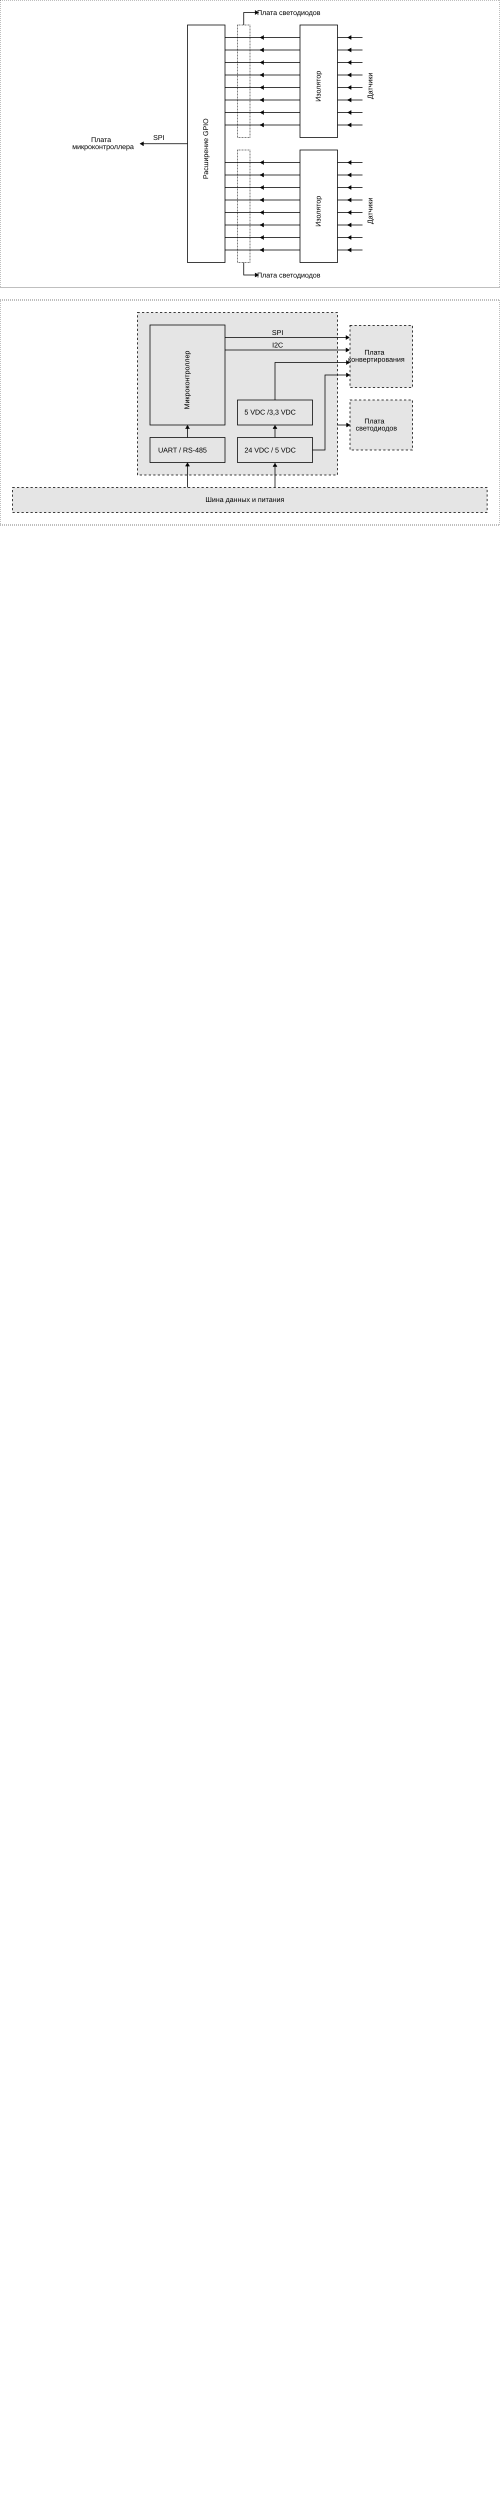
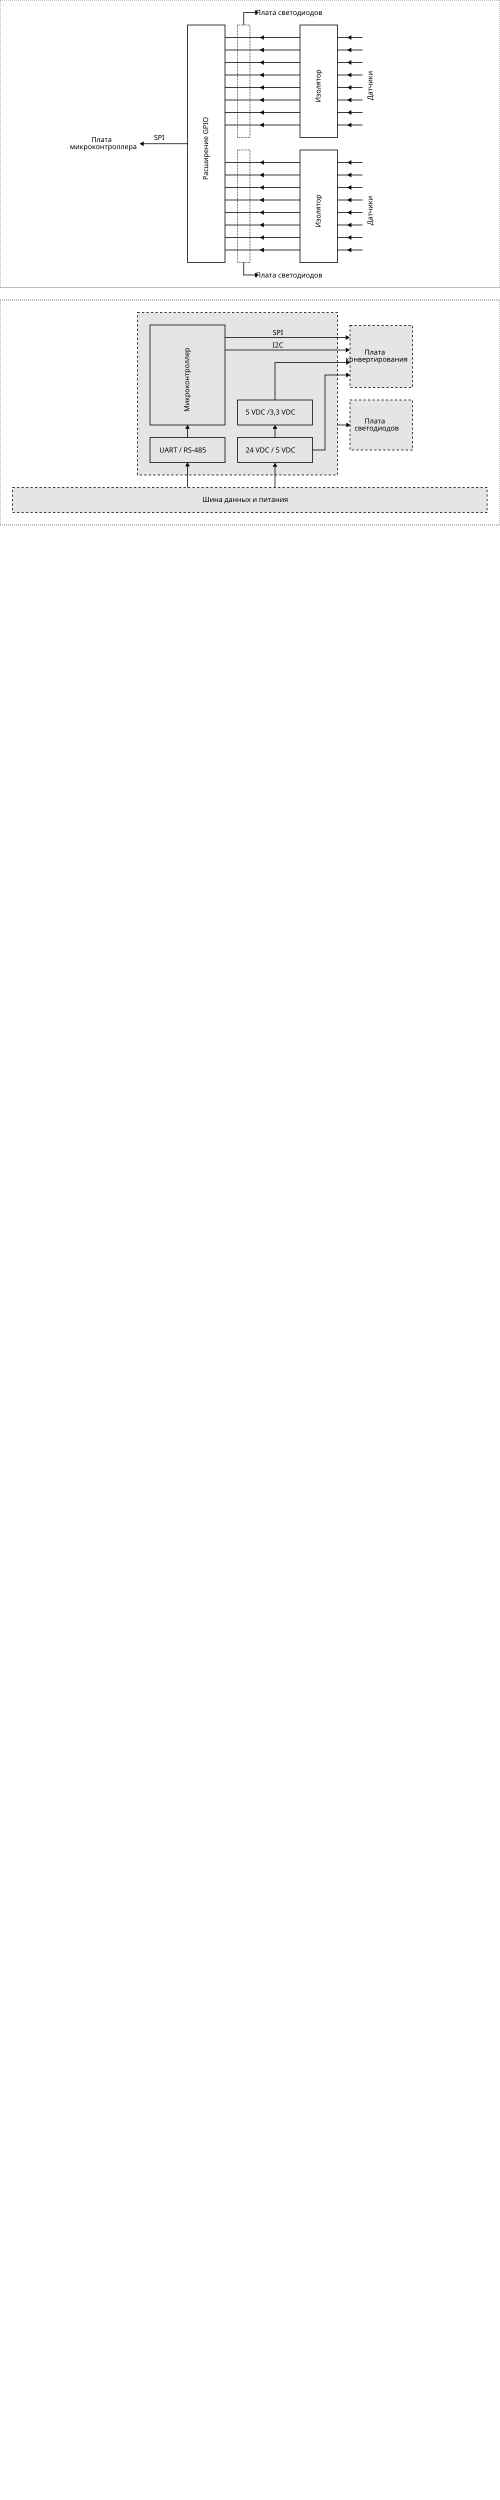
<svg xmlns="http://www.w3.org/2000/svg" width="200mm" height="1000mm" viewBox="0 0 200 1000" version="1.1" id="svg1">
  <defs id="defs1">
    <marker style="overflow:visible" id="Triangle" refX="0" refY="0" orient="auto-start-reverse" markerWidth="1" markerHeight="1" viewBox="0 0 1 1" preserveAspectRatio="xMidYMid" markerUnits="strokeWidth">
      <path transform="scale(0.5)" style="fill:context-stroke;fill-rule:evenodd;stroke:context-stroke;stroke-width:1pt" d="M 5.77,0 -2.88,5 V -5 Z" id="path135" />
    </marker>
    <marker style="overflow:visible" id="Triangle-7" refX="0" refY="0" orient="auto-start-reverse" markerWidth="1" markerHeight="1" viewBox="0 0 1 1" preserveAspectRatio="xMidYMid">
      <path transform="scale(0.5)" style="fill:context-stroke;fill-rule:evenodd;stroke:context-stroke;stroke-width:1pt" d="M 5.77,0 -2.88,5 V -5 Z" id="path135-5" />
    </marker>
    <marker style="overflow:visible" id="Triangle-9" refX="0" refY="0" orient="auto-start-reverse" markerWidth="1" markerHeight="1" viewBox="0 0 1 1" preserveAspectRatio="xMidYMid">
      <path transform="scale(0.5)" style="fill:context-stroke;fill-rule:evenodd;stroke:context-stroke;stroke-width:1pt" d="M 5.77,0 -2.88,5 V -5 Z" id="path135-1" />
    </marker>
    <marker style="overflow:visible" id="Triangle-3" refX="0" refY="0" orient="auto-start-reverse" markerWidth="1" markerHeight="1" viewBox="0 0 1 1" preserveAspectRatio="xMidYMid">
      <path transform="scale(0.5)" style="fill:context-stroke;fill-rule:evenodd;stroke:context-stroke;stroke-width:1pt" d="M 5.77,0 -2.88,5 V -5 Z" id="path135-6" />
    </marker>
    <marker style="overflow:visible" id="Triangle-1" refX="0" refY="0" orient="auto-start-reverse" markerWidth="1" markerHeight="1" viewBox="0 0 1 1" preserveAspectRatio="xMidYMid">
      <path transform="scale(0.5)" style="fill:context-stroke;fill-rule:evenodd;stroke:context-stroke;stroke-width:1pt" d="M 5.77,0 -2.88,5 V -5 Z" id="path135-8" />
    </marker>
    <marker style="overflow:visible" id="Triangle-2" refX="0" refY="0" orient="auto-start-reverse" markerWidth="1" markerHeight="1" viewBox="0 0 1 1" preserveAspectRatio="xMidYMid">
      <path transform="scale(0.5)" style="fill:context-stroke;fill-rule:evenodd;stroke:context-stroke;stroke-width:1pt" d="M 5.77,0 -2.88,5 V -5 Z" id="path135-3" />
    </marker>
    <marker style="overflow:visible" id="Triangle-8" refX="0" refY="0" orient="auto-start-reverse" markerWidth="1" markerHeight="1" viewBox="0 0 1 1" preserveAspectRatio="xMidYMid">
      <path transform="scale(0.5)" style="fill:context-stroke;fill-rule:evenodd;stroke:context-stroke;stroke-width:1pt" d="M 5.77,0 -2.88,5 V -5 Z" id="path135-9" />
    </marker>
    <marker style="overflow:visible" id="Triangle-29" refX="0" refY="0" orient="auto-start-reverse" markerWidth="1" markerHeight="1" viewBox="0 0 1 1" preserveAspectRatio="xMidYMid">
      <path transform="scale(0.5)" style="fill:context-stroke;fill-rule:evenodd;stroke:context-stroke;stroke-width:1pt" d="M 5.77,0 -2.88,5 V -5 Z" id="path135-31" />
    </marker>
    <marker style="overflow:visible" id="Triangle-75" refX="0" refY="0" orient="auto-start-reverse" markerWidth="1" markerHeight="1" viewBox="0 0 1 1" preserveAspectRatio="xMidYMid">
      <path transform="scale(0.5)" style="fill:context-stroke;fill-rule:evenodd;stroke:context-stroke;stroke-width:1pt" d="M 5.77,0 -2.88,5 V -5 Z" id="path135-35" />
    </marker>
    <marker style="overflow:visible" id="Triangle-7-6" refX="0" refY="0" orient="auto-start-reverse" markerWidth="1" markerHeight="1" viewBox="0 0 1 1" preserveAspectRatio="xMidYMid">
      <path transform="scale(0.5)" style="fill:context-stroke;fill-rule:evenodd;stroke:context-stroke;stroke-width:1pt" d="M 5.77,0 -2.88,5 V -5 Z" id="path135-5-2" />
    </marker>
    <marker style="overflow:visible" id="Triangle-9-9" refX="0" refY="0" orient="auto-start-reverse" markerWidth="1" markerHeight="1" viewBox="0 0 1 1" preserveAspectRatio="xMidYMid">
      <path transform="scale(0.5)" style="fill:context-stroke;fill-rule:evenodd;stroke:context-stroke;stroke-width:1pt" d="M 5.77,0 -2.88,5 V -5 Z" id="path135-1-1" />
    </marker>
    <marker style="overflow:visible" id="Triangle-3-2" refX="0" refY="0" orient="auto-start-reverse" markerWidth="1" markerHeight="1" viewBox="0 0 1 1" preserveAspectRatio="xMidYMid">
      <path transform="scale(0.5)" style="fill:context-stroke;fill-rule:evenodd;stroke:context-stroke;stroke-width:1pt" d="M 5.77,0 -2.88,5 V -5 Z" id="path135-6-7" />
    </marker>
    <marker style="overflow:visible" id="Triangle-1-0" refX="0" refY="0" orient="auto-start-reverse" markerWidth="1" markerHeight="1" viewBox="0 0 1 1" preserveAspectRatio="xMidYMid">
      <path transform="scale(0.5)" style="fill:context-stroke;fill-rule:evenodd;stroke:context-stroke;stroke-width:1pt" d="M 5.77,0 -2.88,5 V -5 Z" id="path135-8-9" />
    </marker>
    <marker style="overflow:visible" id="Triangle-2-3" refX="0" refY="0" orient="auto-start-reverse" markerWidth="1" markerHeight="1" viewBox="0 0 1 1" preserveAspectRatio="xMidYMid">
      <path transform="scale(0.5)" style="fill:context-stroke;fill-rule:evenodd;stroke:context-stroke;stroke-width:1pt" d="M 5.77,0 -2.88,5 V -5 Z" id="path135-3-6" />
    </marker>
    <marker style="overflow:visible" id="Triangle-8-0" refX="0" refY="0" orient="auto-start-reverse" markerWidth="1" markerHeight="1" viewBox="0 0 1 1" preserveAspectRatio="xMidYMid">
      <path transform="scale(0.5)" style="fill:context-stroke;fill-rule:evenodd;stroke:context-stroke;stroke-width:1pt" d="M 5.77,0 -2.88,5 V -5 Z" id="path135-9-6" />
    </marker>
    <marker style="overflow:visible" id="Triangle-29-2" refX="0" refY="0" orient="auto-start-reverse" markerWidth="1" markerHeight="1" viewBox="0 0 1 1" preserveAspectRatio="xMidYMid">
      <path transform="scale(0.5)" style="fill:context-stroke;fill-rule:evenodd;stroke:context-stroke;stroke-width:1pt" d="M 5.77,0 -2.88,5 V -5 Z" id="path135-31-6" />
    </marker>
    <marker style="overflow:visible" id="Triangle-89" refX="0" refY="0" orient="auto-start-reverse" markerWidth="1" markerHeight="1" viewBox="0 0 1 1" preserveAspectRatio="xMidYMid">
      <path transform="scale(0.5)" style="fill:context-stroke;fill-rule:evenodd;stroke:context-stroke;stroke-width:1pt" d="M 5.77,0 -2.88,5 V -5 Z" id="path135-7" />
    </marker>
    <marker style="overflow:visible" id="Triangle-6" refX="0" refY="0" orient="auto-start-reverse" markerWidth="1" markerHeight="1" viewBox="0 0 1 1" preserveAspectRatio="xMidYMid" markerUnits="strokeWidth">
      <path transform="scale(0.5)" style="fill:context-stroke;fill-rule:evenodd;stroke:context-stroke;stroke-width:1pt" d="M 5.77,0 -2.88,5 V -5 Z" id="path135-39" />
    </marker>
    <marker style="overflow:visible" id="Triangle-89-9" refX="0" refY="0" orient="auto-start-reverse" markerWidth="1" markerHeight="1" viewBox="0 0 1 1" preserveAspectRatio="xMidYMid">
      <path transform="scale(0.5)" style="fill:context-stroke;fill-rule:evenodd;stroke:context-stroke;stroke-width:1pt" d="M 5.77,0 -2.88,5 V -5 Z" id="path135-7-0" />
    </marker>
    <marker style="overflow:visible" id="Triangle-89-96" refX="0" refY="0" orient="auto-start-reverse" markerWidth="1" markerHeight="1" viewBox="0 0 1 1" preserveAspectRatio="xMidYMid">
      <path transform="scale(0.5)" style="fill:context-stroke;fill-rule:evenodd;stroke:context-stroke;stroke-width:1pt" d="M 5.77,0 -2.88,5 V -5 Z" id="path135-7-3" />
    </marker>
    <marker style="overflow:visible" id="Triangle-89-1" refX="0" refY="0" orient="auto-start-reverse" markerWidth="1" markerHeight="1" viewBox="0 0 1 1" preserveAspectRatio="xMidYMid">
      <path transform="scale(0.5)" style="fill:context-stroke;fill-rule:evenodd;stroke:context-stroke;stroke-width:1pt" d="M 5.77,0 -2.88,5 V -5 Z" id="path135-7-5" />
    </marker>
    <marker style="overflow:visible" id="Triangle-89-0" refX="0" refY="0" orient="auto-start-reverse" markerWidth="1" markerHeight="1" viewBox="0 0 1 1" preserveAspectRatio="xMidYMid">
      <path transform="scale(0.5)" style="fill:context-stroke;fill-rule:evenodd;stroke:context-stroke;stroke-width:1pt" d="M 5.77,0 -2.88,5 V -5 Z" id="path135-7-30" />
    </marker>
    <marker style="overflow:visible" id="Triangle-89-9-4" refX="0" refY="0" orient="auto-start-reverse" markerWidth="1" markerHeight="1" viewBox="0 0 1 1" preserveAspectRatio="xMidYMid">
      <path transform="scale(0.5)" style="fill:context-stroke;fill-rule:evenodd;stroke:context-stroke;stroke-width:1pt" d="M 5.77,0 -2.88,5 V -5 Z" id="path135-7-0-4" />
    </marker>
    <marker style="overflow:visible" id="Triangle-89-96-4" refX="0" refY="0" orient="auto-start-reverse" markerWidth="1" markerHeight="1" viewBox="0 0 1 1" preserveAspectRatio="xMidYMid">
      <path transform="scale(0.5)" style="fill:context-stroke;fill-rule:evenodd;stroke:context-stroke;stroke-width:1pt" d="M 5.77,0 -2.88,5 V -5 Z" id="path135-7-3-4" />
    </marker>
    <marker style="overflow:visible" id="Triangle-89-1-7" refX="0" refY="0" orient="auto-start-reverse" markerWidth="1" markerHeight="1" viewBox="0 0 1 1" preserveAspectRatio="xMidYMid">
      <path transform="scale(0.5)" style="fill:context-stroke;fill-rule:evenodd;stroke:context-stroke;stroke-width:1pt" d="M 5.77,0 -2.88,5 V -5 Z" id="path135-7-5-6" />
    </marker>
    <marker style="overflow:visible" id="Triangle-89-17" refX="0" refY="0" orient="auto-start-reverse" markerWidth="1" markerHeight="1" viewBox="0 0 1 1" preserveAspectRatio="xMidYMid">
      <path transform="scale(0.5)" style="fill:context-stroke;fill-rule:evenodd;stroke:context-stroke;stroke-width:1pt" d="M 5.77,0 -2.88,5 V -5 Z" id="path135-7-8" />
    </marker>
    <marker style="overflow:visible" id="Triangle-89-9-5" refX="0" refY="0" orient="auto-start-reverse" markerWidth="1" markerHeight="1" viewBox="0 0 1 1" preserveAspectRatio="xMidYMid">
      <path transform="scale(0.5)" style="fill:context-stroke;fill-rule:evenodd;stroke:context-stroke;stroke-width:1pt" d="M 5.77,0 -2.88,5 V -5 Z" id="path135-7-0-7" />
    </marker>
    <marker style="overflow:visible" id="Triangle-89-96-41" refX="0" refY="0" orient="auto-start-reverse" markerWidth="1" markerHeight="1" viewBox="0 0 1 1" preserveAspectRatio="xMidYMid">
      <path transform="scale(0.5)" style="fill:context-stroke;fill-rule:evenodd;stroke:context-stroke;stroke-width:1pt" d="M 5.77,0 -2.88,5 V -5 Z" id="path135-7-3-8" />
    </marker>
    <marker style="overflow:visible" id="Triangle-89-1-5" refX="0" refY="0" orient="auto-start-reverse" markerWidth="1" markerHeight="1" viewBox="0 0 1 1" preserveAspectRatio="xMidYMid">
      <path transform="scale(0.5)" style="fill:context-stroke;fill-rule:evenodd;stroke:context-stroke;stroke-width:1pt" d="M 5.77,0 -2.88,5 V -5 Z" id="path135-7-5-9" />
    </marker>
    <marker style="overflow:visible" id="Triangle-89-964" refX="0" refY="0" orient="auto-start-reverse" markerWidth="1" markerHeight="1" viewBox="0 0 1 1" preserveAspectRatio="xMidYMid">
      <path transform="scale(0.5)" style="fill:context-stroke;fill-rule:evenodd;stroke:context-stroke;stroke-width:1pt" d="M 5.77,0 -2.88,5 V -5 Z" id="path135-7-33" />
    </marker>
    <marker style="overflow:visible" id="Triangle-89-9-3" refX="0" refY="0" orient="auto-start-reverse" markerWidth="1" markerHeight="1" viewBox="0 0 1 1" preserveAspectRatio="xMidYMid">
      <path transform="scale(0.5)" style="fill:context-stroke;fill-rule:evenodd;stroke:context-stroke;stroke-width:1pt" d="M 5.77,0 -2.88,5 V -5 Z" id="path135-7-0-8" />
    </marker>
    <marker style="overflow:visible" id="Triangle-89-96-6" refX="0" refY="0" orient="auto-start-reverse" markerWidth="1" markerHeight="1" viewBox="0 0 1 1" preserveAspectRatio="xMidYMid">
      <path transform="scale(0.5)" style="fill:context-stroke;fill-rule:evenodd;stroke:context-stroke;stroke-width:1pt" d="M 5.77,0 -2.88,5 V -5 Z" id="path135-7-3-0" />
    </marker>
    <marker style="overflow:visible" id="Triangle-89-1-4" refX="0" refY="0" orient="auto-start-reverse" markerWidth="1" markerHeight="1" viewBox="0 0 1 1" preserveAspectRatio="xMidYMid">
      <path transform="scale(0.5)" style="fill:context-stroke;fill-rule:evenodd;stroke:context-stroke;stroke-width:1pt" d="M 5.77,0 -2.88,5 V -5 Z" id="path135-7-5-8" />
    </marker>
    <marker style="overflow:visible" id="Triangle-87" refX="0" refY="0" orient="auto-start-reverse" markerWidth="1" markerHeight="1" viewBox="0 0 1 1" preserveAspectRatio="xMidYMid" markerUnits="strokeWidth">
      <path transform="scale(0.5)" style="fill:context-stroke;fill-rule:evenodd;stroke:context-stroke;stroke-width:1pt" d="M 5.77,0 -2.88,5 V -5 Z" id="path135-92" />
    </marker>
    <marker style="overflow:visible" id="Triangle-87-5" refX="0" refY="0" orient="auto-start-reverse" markerWidth="1" markerHeight="1" viewBox="0 0 1 1" preserveAspectRatio="xMidYMid" markerUnits="strokeWidth">
      <path transform="scale(0.5)" style="fill:context-stroke;fill-rule:evenodd;stroke:context-stroke;stroke-width:1pt" d="M 5.77,0 -2.88,5 V -5 Z" id="path135-92-9" />
    </marker>
    <marker style="overflow:visible" id="Triangle-87-5-6" refX="0" refY="0" orient="auto-start-reverse" markerWidth="1" markerHeight="1" viewBox="0 0 1 1" preserveAspectRatio="xMidYMid" markerUnits="strokeWidth">
      <path transform="scale(0.5)" style="fill:context-stroke;fill-rule:evenodd;stroke:context-stroke;stroke-width:1pt" d="M 5.77,0 -2.88,5 V -5 Z" id="path135-92-9-1" />
    </marker>
    <marker style="overflow:visible" id="Triangle-87-5-6-0" refX="0" refY="0" orient="auto-start-reverse" markerWidth="1" markerHeight="1" viewBox="0 0 1 1" preserveAspectRatio="xMidYMid" markerUnits="strokeWidth">
      <path transform="scale(0.5)" style="fill:context-stroke;fill-rule:evenodd;stroke:context-stroke;stroke-width:1pt" d="M 5.77,0 -2.88,5 V -5 Z" id="path135-92-9-1-6" />
    </marker>
    <marker style="overflow:visible" id="Triangle-87-5-6-0-7" refX="0" refY="0" orient="auto-start-reverse" markerWidth="1" markerHeight="1" viewBox="0 0 1 1" preserveAspectRatio="xMidYMid" markerUnits="strokeWidth">
      <path transform="scale(0.5)" style="fill:context-stroke;fill-rule:evenodd;stroke:context-stroke;stroke-width:1pt" d="M 5.77,0 -2.88,5 V -5 Z" id="path135-92-9-1-6-6" />
    </marker>
    <marker style="overflow:visible" id="Triangle-87-5-6-7" refX="0" refY="0" orient="auto-start-reverse" markerWidth="1" markerHeight="1" viewBox="0 0 1 1" preserveAspectRatio="xMidYMid" markerUnits="strokeWidth">
      <path transform="scale(0.5)" style="fill:context-stroke;fill-rule:evenodd;stroke:context-stroke;stroke-width:1pt" d="M 5.77,0 -2.88,5 V -5 Z" id="path135-92-9-1-4" />
    </marker>
  </defs>
  <g id="layer1">
    <rect style="fill:none;stroke:#000000;stroke-width:0.2;stroke-dasharray:0.4, 0.4;stroke-dashoffset:0;stroke-opacity:1" id="rect1" width="200" height="115" x="-4.6912414e-06" y="9.3662295e-23" />
    <rect style="fill:none;stroke:#000000;stroke-width:0.2;stroke-dasharray:0.4, 0.4;stroke-dashoffset:0;stroke-opacity:1" id="rect1-1" width="200" height="90" x="0" y="120" />
    <rect style="fill:none;stroke:#000000;stroke-width:0.3;stroke-dasharray:none;stroke-opacity:1" id="rect1-5" width="15" height="45" x="120" y="10" />
    <rect style="fill:none;fill-opacity:1;stroke:#000000;stroke-width:0.2;stroke-dasharray:0.4, 0.2;stroke-dashoffset:0;stroke-opacity:1" id="rect1-5-9" width="5" height="45" x="95" y="10" />
    <rect style="fill:none;fill-opacity:1;stroke:#000000;stroke-width:0.2;stroke-dasharray:0.4, 0.2;stroke-dashoffset:0;stroke-opacity:1" id="rect1-5-9-8" width="5" height="45" x="95" y="60" />
    <rect style="fill:none;stroke:#000000;stroke-width:0.3;stroke-dasharray:none;stroke-opacity:1" id="rect1-5-2" width="15" height="95" x="75" y="10" />
    <rect style="fill:#e5e5e5;fill-opacity:1;stroke:#000000;stroke-width:0.3;stroke-dasharray:0.9, 0.9;stroke-dashoffset:0;stroke-opacity:1" id="rect1-5-2-1-03-9-0" width="80" height="65" x="55" y="125" />
    <rect style="fill:none;stroke:#000000;stroke-width:0.3;stroke-dasharray:none;stroke-opacity:1" id="rect1-5-2-1" width="30" height="40" x="60" y="130" />
    <rect style="fill:#e5e5e5;fill-opacity:1;stroke:#000000;stroke-width:0.3;stroke-dasharray:0.9, 0.9;stroke-dashoffset:0;stroke-opacity:1" id="rect1-5-2-1-03" width="25" height="20" x="140" y="160" />
    <rect style="fill:#e5e5e5;fill-opacity:1;stroke:#000000;stroke-width:0.3;stroke-dasharray:0.9, 0.9;stroke-dashoffset:0;stroke-opacity:1" id="rect1-5-2-1-03-9" width="25" height="24.85" x="140" y="130.15" />
-     <text xml:space="preserve" style="font-size:2.822px;line-height:1;font-family:Arial;-inkscape-font-specification:'Arial, Normal';text-align:center;letter-spacing:0px;writing-mode:lr-tb;direction:ltr;text-anchor:middle;fill:#000000;fill-opacity:1;stroke:none;stroke-width:0.3;stroke-dasharray:none;stroke-dashoffset:0;stroke-opacity:1" x="152.503" y="141.894" id="text3-5-0-5-9">
-       <tspan style="stroke-width:0.3" x="152.503" y="141.894" id="tspan4-8-6-3-1">Плата</tspan>
-       <tspan style="stroke-width:0.3" x="152.503" y="144.716" id="tspan3-2">конвертирования</tspan>
+     <text xml:space="preserve" style="font-style:normal;font-variant:normal;font-weight:normal;font-stretch:normal;font-size:2.822px;line-height:1;font-family:'PT Sans';-inkscape-font-specification:'PT Sans, Normal';font-variant-ligatures:normal;font-variant-caps:normal;font-variant-numeric:normal;font-variant-east-asian:normal;text-align:center;letter-spacing:0px;writing-mode:lr-tb;direction:ltr;text-anchor:middle;fill:#000000;fill-opacity:1;stroke:none;stroke-width:0.3;stroke-dasharray:none;stroke-dashoffset:0;stroke-opacity:1" x="152.489" y="141.869" id="text3-5-0-5-9">
+       <tspan style="font-style:normal;font-variant:normal;font-weight:normal;font-stretch:normal;font-size:2.822px;font-family:'PT Sans';-inkscape-font-specification:'PT Sans, Normal';font-variant-ligatures:normal;font-variant-caps:normal;font-variant-numeric:normal;font-variant-east-asian:normal;stroke-width:0.3" x="152.489" y="141.869" id="tspan4-8-6-3-1">Плата</tspan>
+       <tspan style="font-style:normal;font-variant:normal;font-weight:normal;font-stretch:normal;font-size:2.822px;font-family:'PT Sans';-inkscape-font-specification:'PT Sans, Normal';font-variant-ligatures:normal;font-variant-caps:normal;font-variant-numeric:normal;font-variant-east-asian:normal;stroke-width:0.3" x="152.489" y="144.692" id="tspan3-2">конвертирования</tspan>
    </text>
    <rect style="fill:none;stroke:#000000;stroke-width:0.3;stroke-dasharray:none;stroke-opacity:1" id="rect1-5-2-1-0" width="30" height="10" x="60" y="175" />
    <rect style="fill:#e5e5e5;fill-opacity:1;stroke:#000000;stroke-width:0.3;stroke-dasharray:0.9, 0.9;stroke-dashoffset:0;stroke-opacity:1" id="rect1-5-2-1-0-9" width="189.85" height="10" x="5" y="195" />
    <path style="fill:none;stroke:#000000;stroke-width:0.3;stroke-linejoin:miter;stroke-miterlimit:4;stroke-dasharray:none;marker-mid:url(#Triangle)" d="m 145,15 h -5 -5" id="path24" />
    <path style="fill:none;stroke:#000000;stroke-width:0.3;stroke-linejoin:miter;stroke-miterlimit:4;stroke-dasharray:none;marker-end:url(#Triangle)" d="M 90,135 H 114.421 138.841" id="path24-2" />
    <path style="fill:none;stroke:#000000;stroke-width:0.3;stroke-linejoin:miter;stroke-miterlimit:4;stroke-dasharray:none;marker-end:url(#Triangle-87)" d="m 90,140 h 24.425 24.425" id="path24-2-2" />
    <path style="fill:none;stroke:#000000;stroke-width:0.3;stroke-linejoin:miter;stroke-miterlimit:4;stroke-dasharray:none;marker-end:url(#Triangle-87-5)" d="m 134.97,170 h 2.061 2.061" id="path24-2-2-2" />
    <path style="fill:none;stroke:#000000;stroke-width:0.3;stroke-linejoin:miter;stroke-miterlimit:4;stroke-dasharray:none;marker-end:url(#Triangle-87-5-6)" d="M 110,174.987 V 173 171.013" id="path24-2-2-2-6" />
    <path style="fill:none;stroke:#000000;stroke-width:0.3;stroke-linejoin:miter;stroke-miterlimit:4;stroke-dasharray:none;marker-end:url(#Triangle-87-5-6-7)" d="m 75,174.993 v -1.987 -1.987" id="path24-2-2-2-6-2" />
    <path style="fill:none;stroke:#000000;stroke-width:0.3;stroke-linejoin:miter;stroke-miterlimit:4;stroke-dasharray:none;marker-end:url(#Triangle-87-5-6-0)" d="m 110,195 v -4.405 -4.405" id="path24-2-2-2-6-5" />
    <path style="fill:none;stroke:#000000;stroke-width:0.3;stroke-linejoin:miter;stroke-miterlimit:4;stroke-dasharray:none;marker-end:url(#Triangle-87-5-6-0-7)" d="m 75,195 v -4.5 -4.5" id="path24-2-2-2-6-5-6" />
    <path style="fill:none;stroke:#000000;stroke-width:0.3;stroke-linejoin:miter;stroke-miterlimit:4;stroke-dasharray:none;marker-mid:url(#Triangle-7)" d="m 145,20 h -5 -5" id="path24-5" />
    <path style="fill:none;stroke:#000000;stroke-width:0.3;stroke-linejoin:miter;stroke-miterlimit:4;stroke-dasharray:none;marker-mid:url(#Triangle-9)" d="m 145,25 h -5 -5" id="path24-7" />
    <path style="fill:none;stroke:#000000;stroke-width:0.3;stroke-linejoin:miter;stroke-miterlimit:4;stroke-dasharray:none;marker-mid:url(#Triangle-3)" d="m 145,30 h -5 -5" id="path24-6" />
    <path style="fill:none;stroke:#000000;stroke-width:0.3;stroke-linejoin:miter;stroke-miterlimit:4;stroke-dasharray:none;marker-mid:url(#Triangle-1)" d="m 145,35 h -5 -5" id="path24-9" />
    <path style="fill:none;stroke:#000000;stroke-width:0.3;stroke-linejoin:miter;stroke-miterlimit:4;stroke-dasharray:none;marker-mid:url(#Triangle-2)" d="m 145,40 h -5 -5" id="path24-59" />
    <path style="fill:none;stroke:#000000;stroke-width:0.3;stroke-linejoin:miter;stroke-miterlimit:4;stroke-dasharray:none;marker-mid:url(#Triangle-8)" d="m 145,45 h -5 -5" id="path24-3" />
    <path style="fill:none;stroke:#000000;stroke-width:0.3;stroke-linejoin:miter;stroke-miterlimit:4;stroke-dasharray:none;marker-mid:url(#Triangle-29)" d="m 145,50 h -5 -5" id="path24-4" />
    <path style="fill:none;stroke:#000000;stroke-width:0.3;stroke-linejoin:miter;stroke-miterlimit:4;stroke-dasharray:none;marker-end:url(#Triangle-7)" d="M 75,57.5 H 65.963 56.926" id="path24-4-8" />
    <path style="fill:none;stroke:#000000;stroke-width:0.3;stroke-linejoin:miter;stroke-miterlimit:4;stroke-dasharray:none;marker-mid:url(#Triangle-89)" d="m 120,15 h -15 -15" id="path24-1" />
    <path style="fill:none;stroke:#000000;stroke-width:0.3;stroke-linejoin:miter;stroke-miterlimit:4;stroke-dasharray:none;marker-mid:url(#Triangle-89-9)" d="M 120,20 H 105 90" id="path24-1-8" />
    <rect style="fill:none;stroke:#000000;stroke-width:0.3;stroke-dasharray:none;stroke-opacity:1" id="rect1-5-8" width="15" height="45" x="120" y="60" />
    <path style="fill:none;stroke:#000000;stroke-width:0.3;stroke-linejoin:miter;stroke-miterlimit:4;stroke-dasharray:none;marker-mid:url(#Triangle-75)" d="m 145,65 h -5 -5" id="path24-79" />
    <path style="fill:none;stroke:#000000;stroke-width:0.3;stroke-linejoin:miter;stroke-miterlimit:4;stroke-dasharray:none;marker-mid:url(#Triangle-7-6)" d="m 145,70 h -5 -5" id="path24-5-2" />
    <path style="fill:none;stroke:#000000;stroke-width:0.3;stroke-linejoin:miter;stroke-miterlimit:4;stroke-dasharray:none;marker-mid:url(#Triangle-9-9)" d="m 145,75 h -5 -5" id="path24-7-0" />
    <path style="fill:none;stroke:#000000;stroke-width:0.3;stroke-linejoin:miter;stroke-miterlimit:4;stroke-dasharray:none;marker-mid:url(#Triangle-3-2)" d="m 145,80 h -5 -5" id="path24-6-2" />
    <path style="fill:none;stroke:#000000;stroke-width:0.3;stroke-linejoin:miter;stroke-miterlimit:4;stroke-dasharray:none;marker-mid:url(#Triangle-1-0)" d="m 145,85 h -5 -5" id="path24-9-3" />
    <path style="fill:none;stroke:#000000;stroke-width:0.3;stroke-linejoin:miter;stroke-miterlimit:4;stroke-dasharray:none;marker-mid:url(#Triangle-2-3)" d="m 145,90 h -5 -5" id="path24-59-7" />
    <path style="fill:none;stroke:#000000;stroke-width:0.3;stroke-linejoin:miter;stroke-miterlimit:4;stroke-dasharray:none;marker-mid:url(#Triangle-8-0)" d="m 145,95 h -5 -5" id="path24-3-5" />
    <path style="fill:none;stroke:#000000;stroke-width:0.3;stroke-linejoin:miter;stroke-miterlimit:4;stroke-dasharray:none;marker-mid:url(#Triangle-29-2)" d="m 145,100 h -5 -5" id="path24-4-9" />
    <path style="fill:none;fill-opacity:1;stroke:#000000;stroke-width:0.3;stroke-dasharray:none;stroke-dashoffset:0;marker-end:url(#Triangle)" d="M 97.5,10 V 5 H 102.5" id="path1" />
-     <text xml:space="preserve" style="font-size:2.822px;line-height:1;font-family:Arial;-inkscape-font-specification:'Arial, Normal';text-align:center;letter-spacing:0px;writing-mode:lr-tb;direction:ltr;text-anchor:middle;fill:#000000;fill-opacity:1;stroke:none;stroke-width:0.1;stroke-dasharray:none;stroke-dashoffset:0;stroke-opacity:1" x="117.463" y="6.02" id="text1">
-       <tspan id="tspan1" style="fill:#000000;fill-opacity:1;stroke:none;stroke-width:0.1;stroke-dasharray:none;stroke-opacity:1" x="117.463" y="6.02">Плата светодиодов</tspan>
-     </text>
-     <text xml:space="preserve" style="font-size:2.822px;line-height:1;font-family:Arial;-inkscape-font-specification:'Arial, Normal';text-align:center;letter-spacing:0px;writing-mode:lr-tb;direction:ltr;text-anchor:middle;fill:#000000;fill-opacity:1;stroke:none;stroke-width:0.1;stroke-dasharray:none;stroke-dashoffset:0;stroke-opacity:1" x="43.175" y="56.819" id="text1-0">
-       <tspan id="tspan1-5" style="fill:#000000;fill-opacity:1;stroke:none;stroke-width:0.1;stroke-dasharray:none;stroke-opacity:1" x="43.175" y="56.819">Плата</tspan>
-       <tspan style="fill:#000000;fill-opacity:1;stroke:none;stroke-width:0.1;stroke-dasharray:none;stroke-opacity:1" x="43.175" y="59.641" id="tspan2">микроконтроллера</tspan>
-     </text>
-     <text xml:space="preserve" style="font-size:2.822px;line-height:1;font-family:Arial;-inkscape-font-specification:'Arial, Normal';text-align:center;letter-spacing:0px;writing-mode:lr-tb;direction:ltr;text-anchor:middle;fill:#000000;fill-opacity:1;stroke:none;stroke-width:0.1;stroke-dasharray:none;stroke-dashoffset:0;stroke-opacity:1" x="65.493" y="56" id="text1-0-9">
-       <tspan style="fill:#000000;fill-opacity:1;stroke:none;stroke-width:0.1;stroke-dasharray:none;stroke-opacity:1" x="65.493" y="56" id="tspan2-6">SPI</tspan>
+     <text xml:space="preserve" style="font-size:2.822px;line-height:1;font-family:'PT Sans';-inkscape-font-specification:'PT Sans, Normal';text-align:center;letter-spacing:0px;writing-mode:lr-tb;direction:ltr;text-anchor:middle;fill:#000000;fill-opacity:1;stroke:none;stroke-width:0.1;stroke-dasharray:none;stroke-dashoffset:0;stroke-opacity:1;font-weight:normal;font-style:normal;font-stretch:normal;font-variant:normal;font-variant-ligatures:normal;font-variant-caps:normal;font-variant-numeric:normal;font-variant-east-asian:normal" x="117.463" y="6.02" id="text1">
+       <tspan id="tspan1" style="fill:#000000;fill-opacity:1;stroke:none;stroke-width:0.1;stroke-dasharray:none;stroke-opacity:1;-inkscape-font-specification:'PT Sans, Normal';font-family:'PT Sans';font-weight:normal;font-style:normal;font-stretch:normal;font-variant:normal;font-size:2.822px;font-variant-ligatures:normal;font-variant-caps:normal;font-variant-numeric:normal;font-variant-east-asian:normal" x="117.463" y="6.02">Плата светодиодов</tspan>
+     </text>
+     <text xml:space="preserve" style="font-size:2.822px;line-height:1;font-family:'PT Sans';-inkscape-font-specification:'PT Sans, Normal';text-align:center;letter-spacing:0px;writing-mode:lr-tb;direction:ltr;text-anchor:middle;fill:#000000;fill-opacity:1;stroke:none;stroke-width:0.1;stroke-dasharray:none;stroke-dashoffset:0;stroke-opacity:1;font-weight:normal;font-style:normal;font-stretch:normal;font-variant:normal;font-variant-ligatures:normal;font-variant-caps:normal;font-variant-numeric:normal;font-variant-east-asian:normal" x="43.175" y="56.819" id="text1-0">
+       <tspan id="tspan1-5" style="fill:#000000;fill-opacity:1;stroke:none;stroke-width:0.1;stroke-dasharray:none;stroke-opacity:1;-inkscape-font-specification:'PT Sans, Normal';font-family:'PT Sans';font-weight:normal;font-style:normal;font-stretch:normal;font-variant:normal;font-size:2.822px;font-variant-ligatures:normal;font-variant-caps:normal;font-variant-numeric:normal;font-variant-east-asian:normal" x="43.175" y="56.819">Плата</tspan>
+       <tspan style="fill:#000000;fill-opacity:1;stroke:none;stroke-width:0.1;stroke-dasharray:none;stroke-opacity:1;-inkscape-font-specification:'PT Sans, Normal';font-family:'PT Sans';font-weight:normal;font-style:normal;font-stretch:normal;font-variant:normal;font-size:2.822px;font-variant-ligatures:normal;font-variant-caps:normal;font-variant-numeric:normal;font-variant-east-asian:normal" x="43.175" y="59.641" id="tspan2">микроконтроллера</tspan>
+     </text>
+     <text xml:space="preserve" style="font-size:2.822px;line-height:1;font-family:'PT Sans';-inkscape-font-specification:'PT Sans, Normal';text-align:center;letter-spacing:0px;writing-mode:lr-tb;direction:ltr;text-anchor:middle;fill:#000000;fill-opacity:1;stroke:none;stroke-width:0.1;stroke-dasharray:none;stroke-dashoffset:0;stroke-opacity:1;font-weight:normal;font-style:normal;font-stretch:normal;font-variant:normal;font-variant-ligatures:normal;font-variant-caps:normal;font-variant-numeric:normal;font-variant-east-asian:normal" x="65.493" y="56" id="text1-0-9">
+       <tspan style="fill:#000000;fill-opacity:1;stroke:none;stroke-width:0.1;stroke-dasharray:none;stroke-opacity:1;-inkscape-font-specification:'PT Sans, Normal';font-family:'PT Sans';font-weight:normal;font-style:normal;font-stretch:normal;font-variant:normal;font-size:2.822px;font-variant-ligatures:normal;font-variant-caps:normal;font-variant-numeric:normal;font-variant-east-asian:normal" x="65.493" y="56" id="tspan2-6">SPI</tspan>
    </text>
    <path style="fill:none;fill-opacity:1;stroke:#000000;stroke-width:0.3;stroke-dasharray:none;stroke-dashoffset:0;marker-end:url(#Triangle-6)" d="m 97.5,105 v 5 H 102.5" id="path1-8" />
-     <text xml:space="preserve" style="font-size:2.822px;line-height:1;font-family:Arial;-inkscape-font-specification:'Arial, Normal';text-align:center;letter-spacing:0px;writing-mode:lr-tb;direction:ltr;text-anchor:middle;fill:#000000;fill-opacity:1;stroke:none;stroke-width:0.1;stroke-dasharray:none;stroke-dashoffset:0;stroke-opacity:1" x="117.463" y="111.02" id="text1-1">
-       <tspan id="tspan1-2" style="fill:#000000;fill-opacity:1;stroke:none;stroke-width:0.1;stroke-dasharray:none;stroke-opacity:1" x="117.463" y="111.02">Плата светодиодов</tspan>
-     </text>
-     <text xml:space="preserve" style="font-size:2.822px;line-height:1;font-family:Arial;-inkscape-font-specification:'Arial, Normal';text-align:center;letter-spacing:0px;writing-mode:lr-tb;direction:ltr;text-anchor:middle;fill:#000000;fill-opacity:1;stroke:none;stroke-width:0.1;stroke-dasharray:none;stroke-dashoffset:0;stroke-opacity:1" x="-32.554" y="128.23" id="text1-2" transform="rotate(-90)">
-       <tspan id="tspan1-7" style="fill:#000000;fill-opacity:1;stroke:none;stroke-width:0.1;stroke-dasharray:none;stroke-opacity:1" x="-32.554" y="128.23">Изолятор</tspan>
-     </text>
-     <text xml:space="preserve" style="font-size:2.822px;line-height:1;font-family:Arial;-inkscape-font-specification:'Arial, Normal';text-align:center;letter-spacing:0px;writing-mode:lr-tb;direction:ltr;text-anchor:middle;fill:#000000;fill-opacity:1;stroke:none;stroke-width:0.1;stroke-dasharray:none;stroke-dashoffset:0;stroke-opacity:1" x="-32.406" y="149" id="text1-2-9" transform="rotate(-90)">
-       <tspan id="tspan1-7-4" style="fill:#000000;fill-opacity:1;stroke:none;stroke-width:0.1;stroke-dasharray:none;stroke-opacity:1" x="-32.406" y="149">Датчики</tspan>
-     </text>
-     <text xml:space="preserve" style="font-size:2.822px;line-height:1;font-family:Arial;-inkscape-font-specification:'Arial, Normal';text-align:center;letter-spacing:0px;writing-mode:lr-tb;direction:ltr;text-anchor:middle;fill:#000000;fill-opacity:1;stroke:none;stroke-width:0.1;stroke-dasharray:none;stroke-dashoffset:0;stroke-opacity:1" x="-82.406" y="149" id="text1-2-9-1" transform="rotate(-90)">
-       <tspan id="tspan1-7-4-7" style="fill:#000000;fill-opacity:1;stroke:none;stroke-width:0.1;stroke-dasharray:none;stroke-opacity:1" x="-82.406" y="149">Датчики</tspan>
-     </text>
-     <text xml:space="preserve" style="font-size:2.822px;line-height:1;font-family:Arial;-inkscape-font-specification:'Arial, Normal';text-align:center;letter-spacing:0px;writing-mode:lr-tb;direction:ltr;text-anchor:middle;fill:#000000;fill-opacity:1;stroke:none;stroke-width:0.1;stroke-dasharray:none;stroke-dashoffset:0;stroke-opacity:1" x="-82.554" y="128.23" id="text1-2-1" transform="rotate(-90)">
-       <tspan id="tspan1-7-0" style="fill:#000000;fill-opacity:1;stroke:none;stroke-width:0.1;stroke-dasharray:none;stroke-opacity:1" x="-82.554" y="128.23">Изолятор</tspan>
-     </text>
-     <text xml:space="preserve" style="font-size:2.822px;line-height:1;font-family:Arial;-inkscape-font-specification:'Arial, Normal';text-align:center;letter-spacing:0px;writing-mode:lr-tb;direction:ltr;text-anchor:middle;fill:#000000;fill-opacity:1;stroke:none;stroke-width:0.1;stroke-dasharray:none;stroke-dashoffset:0;stroke-opacity:1" x="-57.545" y="83.248" id="text1-2-1-0" transform="rotate(-90)">
-       <tspan id="tspan1-7-0-9" style="fill:#000000;fill-opacity:1;stroke:none;stroke-width:0.1;stroke-dasharray:none;stroke-opacity:1" x="-57.545" y="83.248">Расширение GPIO</tspan>
+     <text xml:space="preserve" style="font-size:2.822px;line-height:1;font-family:'PT Sans';-inkscape-font-specification:'PT Sans, Normal';text-align:center;letter-spacing:0px;writing-mode:lr-tb;direction:ltr;text-anchor:middle;fill:#000000;fill-opacity:1;stroke:none;stroke-width:0.1;stroke-dasharray:none;stroke-dashoffset:0;stroke-opacity:1;font-weight:normal;font-style:normal;font-stretch:normal;font-variant:normal;font-variant-ligatures:normal;font-variant-caps:normal;font-variant-numeric:normal;font-variant-east-asian:normal" x="117.463" y="111.02" id="text1-1">
+       <tspan id="tspan1-2" style="fill:#000000;fill-opacity:1;stroke:none;stroke-width:0.1;stroke-dasharray:none;stroke-opacity:1;-inkscape-font-specification:'PT Sans, Normal';font-family:'PT Sans';font-weight:normal;font-style:normal;font-stretch:normal;font-variant:normal;font-size:2.822px;font-variant-ligatures:normal;font-variant-caps:normal;font-variant-numeric:normal;font-variant-east-asian:normal" x="117.463" y="111.02">Плата светодиодов</tspan>
+     </text>
+     <text xml:space="preserve" style="font-size:2.822px;line-height:1;font-family:'PT Sans';-inkscape-font-specification:'PT Sans, Normal';text-align:center;letter-spacing:0px;writing-mode:lr-tb;direction:ltr;text-anchor:middle;fill:#000000;fill-opacity:1;stroke:none;stroke-width:0.1;stroke-dasharray:none;stroke-dashoffset:0;stroke-opacity:1;font-weight:normal;font-style:normal;font-stretch:normal;font-variant:normal;font-variant-ligatures:normal;font-variant-caps:normal;font-variant-numeric:normal;font-variant-east-asian:normal" x="-32.554" y="128.23" id="text1-2" transform="rotate(-90)">
+       <tspan id="tspan1-7" style="fill:#000000;fill-opacity:1;stroke:none;stroke-width:0.1;stroke-dasharray:none;stroke-opacity:1;-inkscape-font-specification:'PT Sans, Normal';font-family:'PT Sans';font-weight:normal;font-style:normal;font-stretch:normal;font-variant:normal;font-size:2.822px;font-variant-ligatures:normal;font-variant-caps:normal;font-variant-numeric:normal;font-variant-east-asian:normal" x="-32.554" y="128.23">Изолятор</tspan>
+     </text>
+     <text xml:space="preserve" style="font-size:2.822px;line-height:1;font-family:'PT Sans';-inkscape-font-specification:'PT Sans, Normal';text-align:center;letter-spacing:0px;writing-mode:lr-tb;direction:ltr;text-anchor:middle;fill:#000000;fill-opacity:1;stroke:none;stroke-width:0.1;stroke-dasharray:none;stroke-dashoffset:0;stroke-opacity:1;font-weight:normal;font-style:normal;font-stretch:normal;font-variant:normal;font-variant-ligatures:normal;font-variant-caps:normal;font-variant-numeric:normal;font-variant-east-asian:normal" x="-32.406" y="149" id="text1-2-9" transform="rotate(-90)">
+       <tspan id="tspan1-7-4" style="fill:#000000;fill-opacity:1;stroke:none;stroke-width:0.1;stroke-dasharray:none;stroke-opacity:1;-inkscape-font-specification:'PT Sans, Normal';font-family:'PT Sans';font-weight:normal;font-style:normal;font-stretch:normal;font-variant:normal;font-size:2.822px;font-variant-ligatures:normal;font-variant-caps:normal;font-variant-numeric:normal;font-variant-east-asian:normal" x="-32.406" y="149">Датчики</tspan>
+     </text>
+     <text xml:space="preserve" style="font-size:2.822px;line-height:1;font-family:'PT Sans';-inkscape-font-specification:'PT Sans, Normal';text-align:center;letter-spacing:0px;writing-mode:lr-tb;direction:ltr;text-anchor:middle;fill:#000000;fill-opacity:1;stroke:none;stroke-width:0.1;stroke-dasharray:none;stroke-dashoffset:0;stroke-opacity:1;font-weight:normal;font-style:normal;font-stretch:normal;font-variant:normal;font-variant-ligatures:normal;font-variant-caps:normal;font-variant-numeric:normal;font-variant-east-asian:normal" x="-82.406" y="149" id="text1-2-9-1" transform="rotate(-90)">
+       <tspan id="tspan1-7-4-7" style="fill:#000000;fill-opacity:1;stroke:none;stroke-width:0.1;stroke-dasharray:none;stroke-opacity:1;-inkscape-font-specification:'PT Sans, Normal';font-family:'PT Sans';font-weight:normal;font-style:normal;font-stretch:normal;font-variant:normal;font-size:2.822px;font-variant-ligatures:normal;font-variant-caps:normal;font-variant-numeric:normal;font-variant-east-asian:normal" x="-82.406" y="149">Датчики</tspan>
+     </text>
+     <text xml:space="preserve" style="font-size:2.822px;line-height:1;font-family:'PT Sans';-inkscape-font-specification:'PT Sans, Normal';text-align:center;letter-spacing:0px;writing-mode:lr-tb;direction:ltr;text-anchor:middle;fill:#000000;fill-opacity:1;stroke:none;stroke-width:0.1;stroke-dasharray:none;stroke-dashoffset:0;stroke-opacity:1;font-weight:normal;font-style:normal;font-stretch:normal;font-variant:normal;font-variant-ligatures:normal;font-variant-caps:normal;font-variant-numeric:normal;font-variant-east-asian:normal" x="-82.554" y="128.23" id="text1-2-1" transform="rotate(-90)">
+       <tspan id="tspan1-7-0" style="fill:#000000;fill-opacity:1;stroke:none;stroke-width:0.1;stroke-dasharray:none;stroke-opacity:1;-inkscape-font-specification:'PT Sans, Normal';font-family:'PT Sans';font-weight:normal;font-style:normal;font-stretch:normal;font-variant:normal;font-size:2.822px;font-variant-ligatures:normal;font-variant-caps:normal;font-variant-numeric:normal;font-variant-east-asian:normal" x="-82.554" y="128.23">Изолятор</tspan>
+     </text>
+     <text xml:space="preserve" style="font-size:2.822px;line-height:1;font-family:'PT Sans';-inkscape-font-specification:'PT Sans, Normal';text-align:center;letter-spacing:0px;writing-mode:lr-tb;direction:ltr;text-anchor:middle;fill:#000000;fill-opacity:1;stroke:none;stroke-width:0.1;stroke-dasharray:none;stroke-dashoffset:0;stroke-opacity:1;font-weight:normal;font-style:normal;font-stretch:normal;font-variant:normal;font-variant-ligatures:normal;font-variant-caps:normal;font-variant-numeric:normal;font-variant-east-asian:normal" x="-57.545" y="83.248" id="text1-2-1-0" transform="rotate(-90)">
+       <tspan id="tspan1-7-0-9" style="fill:#000000;fill-opacity:1;stroke:none;stroke-width:0.1;stroke-dasharray:none;stroke-opacity:1;-inkscape-font-specification:'PT Sans, Normal';font-family:'PT Sans';font-weight:normal;font-style:normal;font-stretch:normal;font-variant:normal;font-size:2.822px;font-variant-ligatures:normal;font-variant-caps:normal;font-variant-numeric:normal;font-variant-east-asian:normal" x="-57.545" y="83.248">Расширение GPIO</tspan>
    </text>
    <path style="fill:none;stroke:#000000;stroke-width:0.3;stroke-linejoin:miter;stroke-miterlimit:4;stroke-dasharray:none;marker-mid:url(#Triangle-89-96)" d="M 120,25 H 105 90" id="path24-1-5" />
    <path style="fill:none;stroke:#000000;stroke-width:0.3;stroke-linejoin:miter;stroke-miterlimit:4;stroke-dasharray:none;marker-mid:url(#Triangle-89-1)" d="M 120,30 H 105 90" id="path24-1-84" />
    <path style="fill:none;stroke:#000000;stroke-width:0.3;stroke-linejoin:miter;stroke-miterlimit:4;stroke-dasharray:none;marker-mid:url(#Triangle-89-0)" d="M 120,35 H 105 90" id="path24-1-1" />
    <path style="fill:none;stroke:#000000;stroke-width:0.3;stroke-linejoin:miter;stroke-miterlimit:4;stroke-dasharray:none;marker-mid:url(#Triangle-89-9-4)" d="m 120,40 h -15 H 90" id="path24-1-8-7" />
    <path style="fill:none;stroke:#000000;stroke-width:0.3;stroke-linejoin:miter;stroke-miterlimit:4;stroke-dasharray:none;marker-mid:url(#Triangle-89-96-4)" d="m 120,45 h -15 -15" id="path24-1-5-5" />
    <path style="fill:none;stroke:#000000;stroke-width:0.3;stroke-linejoin:miter;stroke-miterlimit:4;stroke-dasharray:none;marker-mid:url(#Triangle-89-1-7)" d="m 120,50 h -15 -15" id="path24-1-84-9" />
    <path style="fill:none;stroke:#000000;stroke-width:0.3;stroke-linejoin:miter;stroke-miterlimit:4;stroke-dasharray:none;marker-mid:url(#Triangle-89-17)" d="M 120,65 H 105 90" id="path24-1-53" />
    <path style="fill:none;stroke:#000000;stroke-width:0.3;stroke-linejoin:miter;stroke-miterlimit:4;stroke-dasharray:none;marker-mid:url(#Triangle-89-9-5)" d="m 120,70 h -15 H 90" id="path24-1-8-8" />
    <path style="fill:none;stroke:#000000;stroke-width:0.3;stroke-linejoin:miter;stroke-miterlimit:4;stroke-dasharray:none;marker-mid:url(#Triangle-89-96-41)" d="m 120,75 h -15 -15" id="path24-1-5-8" />
    <path style="fill:none;stroke:#000000;stroke-width:0.3;stroke-linejoin:miter;stroke-miterlimit:4;stroke-dasharray:none;marker-mid:url(#Triangle-89-1-5)" d="m 120,80 h -15 -15" id="path24-1-84-3" />
    <path style="fill:none;stroke:#000000;stroke-width:0.3;stroke-linejoin:miter;stroke-miterlimit:4;stroke-dasharray:none;marker-mid:url(#Triangle-89-964)" d="M 120,85 H 105 90" id="path24-1-89" />
    <path style="fill:none;stroke:#000000;stroke-width:0.3;stroke-linejoin:miter;stroke-miterlimit:4;stroke-dasharray:none;marker-mid:url(#Triangle-89-9-3)" d="m 120,90 h -15 H 90" id="path24-1-8-77" />
    <path style="fill:none;stroke:#000000;stroke-width:0.3;stroke-linejoin:miter;stroke-miterlimit:4;stroke-dasharray:none;marker-mid:url(#Triangle-89-96-6)" d="m 120,95 h -15 -15" id="path24-1-5-6" />
    <path style="fill:none;stroke:#000000;stroke-width:0.3;stroke-linejoin:miter;stroke-miterlimit:4;stroke-dasharray:none;marker-mid:url(#Triangle-89-1-4)" d="m 120,100 h -15 -15" id="path24-1-84-4" />
-     <text xml:space="preserve" style="font-size:2.822px;line-height:1;font-family:Arial;-inkscape-font-specification:'Arial, Normal';text-align:center;letter-spacing:0px;writing-mode:lr-tb;direction:ltr;text-anchor:middle;fill:#000000;fill-opacity:1;stroke:none;stroke-width:0.3;stroke-dasharray:none;stroke-dashoffset:0;stroke-opacity:1" x="74.946" y="181.01" id="text3">
-       <tspan style="stroke-width:0.3" x="74.946" y="181.01" id="tspan4">UART / RS-485</tspan>
-     </text>
-     <text xml:space="preserve" style="font-size:2.822px;line-height:1;font-family:Arial;-inkscape-font-specification:'Arial, Normal';text-align:center;letter-spacing:0px;writing-mode:lr-tb;direction:ltr;text-anchor:middle;fill:#000000;fill-opacity:1;stroke:none;stroke-width:0.3;stroke-dasharray:none;stroke-dashoffset:0;stroke-opacity:1" x="-150.048" y="75.73" id="text3-0" transform="rotate(-90)">
-       <tspan style="stroke-width:0.3" x="-150.048" y="75.73" id="tspan4-81">Микроконтроллер</tspan>
-     </text>
-     <text xml:space="preserve" style="font-size:2.822px;line-height:1;font-family:Arial;-inkscape-font-specification:'Arial, Normal';text-align:center;letter-spacing:0px;writing-mode:lr-tb;direction:ltr;text-anchor:middle;fill:#000000;fill-opacity:1;stroke:none;stroke-width:0.3;stroke-dasharray:none;stroke-dashoffset:0;stroke-opacity:1" x="113" y="134" id="text3-0-3">
-       <tspan style="stroke-width:0.3" x="113" y="134" id="tspan4-81-6">SPI</tspan>
-     </text>
-     <text xml:space="preserve" style="font-size:2.822px;line-height:1;font-family:Arial;-inkscape-font-specification:'Arial, Normal';text-align:center;letter-spacing:0px;writing-mode:lr-tb;direction:ltr;text-anchor:middle;fill:#000000;fill-opacity:1;stroke:none;stroke-width:0.3;stroke-dasharray:none;stroke-dashoffset:0;stroke-opacity:1" x="113" y="139" id="text3-0-3-3">
-       <tspan style="stroke-width:0.3" x="113" y="139" id="tspan4-81-6-1">I2C</tspan>
+     <text xml:space="preserve" style="font-size:2.822px;line-height:1;font-family:'PT Sans';-inkscape-font-specification:'PT Sans, Normal';text-align:center;letter-spacing:0px;writing-mode:lr-tb;direction:ltr;text-anchor:middle;fill:#000000;fill-opacity:1;stroke:none;stroke-width:0.3;stroke-dasharray:none;stroke-dashoffset:0;stroke-opacity:1;font-weight:normal;font-style:normal;font-stretch:normal;font-variant:normal;font-variant-ligatures:normal;font-variant-caps:normal;font-variant-numeric:normal;font-variant-east-asian:normal" x="74.946" y="181.01" id="text3">
+       <tspan style="stroke-width:0.3;-inkscape-font-specification:'PT Sans, Normal';font-family:'PT Sans';font-weight:normal;font-style:normal;font-stretch:normal;font-variant:normal;font-size:2.822px;font-variant-ligatures:normal;font-variant-caps:normal;font-variant-numeric:normal;font-variant-east-asian:normal" x="74.946" y="181.01" id="tspan4">UART / RS-485</tspan>
+     </text>
+     <text xml:space="preserve" style="font-style:normal;font-variant:normal;font-weight:normal;font-stretch:normal;font-size:2.822px;line-height:1;font-family:'PT Sans';-inkscape-font-specification:'PT Sans, Normal';font-variant-ligatures:normal;font-variant-caps:normal;font-variant-numeric:normal;font-variant-east-asian:normal;text-align:center;letter-spacing:0px;writing-mode:lr-tb;direction:ltr;text-anchor:middle;fill:#000000;fill-opacity:1;stroke:none;stroke-width:0.3;stroke-dasharray:none;stroke-dashoffset:0;stroke-opacity:1" x="-150.051" y="75.706" id="text3-0" transform="rotate(-90)">
+       <tspan style="font-style:normal;font-variant:normal;font-weight:normal;font-stretch:normal;font-size:2.822px;font-family:'PT Sans';-inkscape-font-specification:'PT Sans, Normal';font-variant-ligatures:normal;font-variant-caps:normal;font-variant-numeric:normal;font-variant-east-asian:normal;stroke-width:0.3" x="-150.051" y="75.706" id="tspan4-81">Микроконтроллер</tspan>
+     </text>
+     <text xml:space="preserve" style="font-size:2.822px;line-height:1;font-family:'PT Sans';-inkscape-font-specification:'PT Sans, Normal';text-align:center;letter-spacing:0px;writing-mode:lr-tb;direction:ltr;text-anchor:middle;fill:#000000;fill-opacity:1;stroke:none;stroke-width:0.3;stroke-dasharray:none;stroke-dashoffset:0;stroke-opacity:1;font-weight:normal;font-style:normal;font-stretch:normal;font-variant:normal;font-variant-ligatures:normal;font-variant-caps:normal;font-variant-numeric:normal;font-variant-east-asian:normal" x="113" y="134" id="text3-0-3">
+       <tspan style="stroke-width:0.3;-inkscape-font-specification:'PT Sans, Normal';font-family:'PT Sans';font-weight:normal;font-style:normal;font-stretch:normal;font-variant:normal;font-size:2.822px;font-variant-ligatures:normal;font-variant-caps:normal;font-variant-numeric:normal;font-variant-east-asian:normal" x="113" y="134" id="tspan4-81-6">SPI</tspan>
+     </text>
+     <text xml:space="preserve" style="font-size:2.822px;line-height:1;font-family:'PT Sans';-inkscape-font-specification:'PT Sans, Normal';text-align:center;letter-spacing:0px;writing-mode:lr-tb;direction:ltr;text-anchor:middle;fill:#000000;fill-opacity:1;stroke:none;stroke-width:0.3;stroke-dasharray:none;stroke-dashoffset:0;stroke-opacity:1;font-weight:normal;font-style:normal;font-stretch:normal;font-variant:normal;font-variant-ligatures:normal;font-variant-caps:normal;font-variant-numeric:normal;font-variant-east-asian:normal" x="113" y="139" id="text3-0-3-3">
+       <tspan style="stroke-width:0.3;-inkscape-font-specification:'PT Sans, Normal';font-family:'PT Sans';font-weight:normal;font-style:normal;font-stretch:normal;font-variant:normal;font-size:2.822px;font-variant-ligatures:normal;font-variant-caps:normal;font-variant-numeric:normal;font-variant-east-asian:normal" x="113" y="139" id="tspan4-81-6-1">I2C</tspan>
    </text>
    <rect style="fill:none;stroke:#000000;stroke-width:0.3;stroke-dasharray:none;stroke-opacity:1" id="rect1-5-2-1-0-2" width="30" height="10" x="95" y="175" />
    <rect style="fill:none;stroke:#000000;stroke-width:0.3;stroke-dasharray:none;stroke-opacity:1" id="rect1-5-2-1-0-2-4" width="30" height="10" x="95" y="160" />
-     <text xml:space="preserve" style="font-size:2.822px;line-height:1;font-family:Arial;-inkscape-font-specification:'Arial, Normal';text-align:center;letter-spacing:0px;writing-mode:lr-tb;direction:ltr;text-anchor:middle;fill:#000000;fill-opacity:1;stroke:none;stroke-width:0.3;stroke-dasharray:none;stroke-dashoffset:0;stroke-opacity:1" x="110.013" y="181.01" id="text3-5">
-       <tspan style="stroke-width:0.3" x="110.013" y="181.01" id="tspan4-8">24 VDC / 5 VDC</tspan>
-     </text>
-     <text xml:space="preserve" style="font-size:2.822px;line-height:1;font-family:Arial;-inkscape-font-specification:'Arial, Normal';text-align:center;letter-spacing:0px;writing-mode:lr-tb;direction:ltr;text-anchor:middle;fill:#000000;fill-opacity:1;stroke:none;stroke-width:0.3;stroke-dasharray:none;stroke-dashoffset:0;stroke-opacity:1" x="109.997" y="165.828" id="text3-5-0">
-       <tspan style="stroke-width:0.3" x="109.997" y="165.828" id="tspan4-8-6">5 VDC /3,3 VDC</tspan>
-     </text>
-     <text xml:space="preserve" style="font-size:2.822px;line-height:1;font-family:Arial;-inkscape-font-specification:'Arial, Normal';text-align:center;letter-spacing:0px;writing-mode:lr-tb;direction:ltr;text-anchor:middle;fill:#000000;fill-opacity:1;stroke:none;stroke-width:0.3;stroke-dasharray:none;stroke-dashoffset:0;stroke-opacity:1" x="152.5" y="169.392" id="text3-5-0-5">
-       <tspan style="stroke-width:0.3" x="152.5" y="169.392" id="tspan4-8-6-3">Плата</tspan>
-       <tspan style="stroke-width:0.3" x="152.5" y="172.214" id="tspan3">светодиодов</tspan>
-     </text>
-     <text xml:space="preserve" style="font-size:2.822px;line-height:1;font-family:Arial;-inkscape-font-specification:'Arial, Normal';text-align:center;letter-spacing:0px;writing-mode:lr-tb;direction:ltr;text-anchor:middle;fill:#000000;fill-opacity:1;stroke:none;stroke-width:0.3;stroke-dasharray:none;stroke-dashoffset:0;stroke-opacity:1" x="99.909" y="200.803" id="text3-5-0-5-8">
-       <tspan style="stroke-width:0.3" x="99.909" y="200.803" id="tspan3-5">Шина данных и питания</tspan>
+     <text xml:space="preserve" style="font-size:2.822px;line-height:1;font-family:'PT Sans';-inkscape-font-specification:'PT Sans, Normal';text-align:center;letter-spacing:0px;writing-mode:lr-tb;direction:ltr;text-anchor:middle;fill:#000000;fill-opacity:1;stroke:none;stroke-width:0.3;stroke-dasharray:none;stroke-dashoffset:0;stroke-opacity:1;font-weight:normal;font-style:normal;font-stretch:normal;font-variant:normal;font-variant-ligatures:normal;font-variant-caps:normal;font-variant-numeric:normal;font-variant-east-asian:normal" x="110.013" y="181.01" id="text3-5">
+       <tspan style="stroke-width:0.3;-inkscape-font-specification:'PT Sans, Normal';font-family:'PT Sans';font-weight:normal;font-style:normal;font-stretch:normal;font-variant:normal;font-size:2.822px;font-variant-ligatures:normal;font-variant-caps:normal;font-variant-numeric:normal;font-variant-east-asian:normal" x="110.013" y="181.01" id="tspan4-8">24 VDC / 5 VDC</tspan>
+     </text>
+     <text xml:space="preserve" style="font-size:2.822px;line-height:1;font-family:'PT Sans';-inkscape-font-specification:'PT Sans, Normal';text-align:center;letter-spacing:0px;writing-mode:lr-tb;direction:ltr;text-anchor:middle;fill:#000000;fill-opacity:1;stroke:none;stroke-width:0.3;stroke-dasharray:none;stroke-dashoffset:0;stroke-opacity:1;font-weight:normal;font-style:normal;font-stretch:normal;font-variant:normal;font-variant-ligatures:normal;font-variant-caps:normal;font-variant-numeric:normal;font-variant-east-asian:normal" x="109.997" y="165.828" id="text3-5-0">
+       <tspan style="stroke-width:0.3;-inkscape-font-specification:'PT Sans, Normal';font-family:'PT Sans';font-weight:normal;font-style:normal;font-stretch:normal;font-variant:normal;font-size:2.822px;font-variant-ligatures:normal;font-variant-caps:normal;font-variant-numeric:normal;font-variant-east-asian:normal" x="109.997" y="165.828" id="tspan4-8-6">5 VDC /3,3 VDC</tspan>
+     </text>
+     <text xml:space="preserve" style="font-style:normal;font-variant:normal;font-weight:normal;font-stretch:normal;font-size:2.822px;line-height:1;font-family:'PT Sans';-inkscape-font-specification:'PT Sans, Normal';font-variant-ligatures:normal;font-variant-caps:normal;font-variant-numeric:normal;font-variant-east-asian:normal;text-align:center;letter-spacing:0px;writing-mode:lr-tb;direction:ltr;text-anchor:middle;fill:#000000;fill-opacity:1;stroke:none;stroke-width:0.3;stroke-dasharray:none;stroke-dashoffset:0;stroke-opacity:1" x="152.5" y="169.397" id="text3-5-0-5">
+       <tspan style="font-style:normal;font-variant:normal;font-weight:normal;font-stretch:normal;font-size:2.822px;font-family:'PT Sans';-inkscape-font-specification:'PT Sans, Normal';font-variant-ligatures:normal;font-variant-caps:normal;font-variant-numeric:normal;font-variant-east-asian:normal;stroke-width:0.3" x="152.5" y="169.397" id="tspan4-8-6-3">Плата</tspan>
+       <tspan style="font-style:normal;font-variant:normal;font-weight:normal;font-stretch:normal;font-size:2.822px;font-family:'PT Sans';-inkscape-font-specification:'PT Sans, Normal';font-variant-ligatures:normal;font-variant-caps:normal;font-variant-numeric:normal;font-variant-east-asian:normal;stroke-width:0.3" x="152.5" y="172.22" id="tspan3">светодиодов</tspan>
+     </text>
+     <text xml:space="preserve" style="font-size:2.822px;line-height:1;font-family:'PT Sans';-inkscape-font-specification:'PT Sans, Normal';text-align:center;letter-spacing:0px;writing-mode:lr-tb;direction:ltr;text-anchor:middle;fill:#000000;fill-opacity:1;stroke:none;stroke-width:0.3;stroke-dasharray:none;stroke-dashoffset:0;stroke-opacity:1;font-weight:normal;font-style:normal;font-stretch:normal;font-variant:normal;font-variant-ligatures:normal;font-variant-caps:normal;font-variant-numeric:normal;font-variant-east-asian:normal" x="99.909" y="200.803" id="text3-5-0-5-8">
+       <tspan style="stroke-width:0.3;-inkscape-font-specification:'PT Sans, Normal';font-family:'PT Sans';font-weight:normal;font-style:normal;font-stretch:normal;font-variant:normal;font-size:2.822px;font-variant-ligatures:normal;font-variant-caps:normal;font-variant-numeric:normal;font-variant-east-asian:normal" x="99.909" y="200.803" id="tspan3-5">Шина данных и питания</tspan>
    </text>
    <path style="fill:none;stroke:#000000;stroke-width:0.3;stroke-dasharray:none;stroke-dashoffset:0;stroke-opacity:1;marker-end:url(#Triangle)" d="m 125,180 h 5 v -30 h 9" id="path5" />
    <path style="fill:none;stroke:#000000;stroke-width:0.3;stroke-dasharray:none;stroke-dashoffset:0;stroke-opacity:1;marker-end:url(#Triangle)" d="m 110,160 v -15 l 29,0" id="path6" />
  </g>
</svg>
